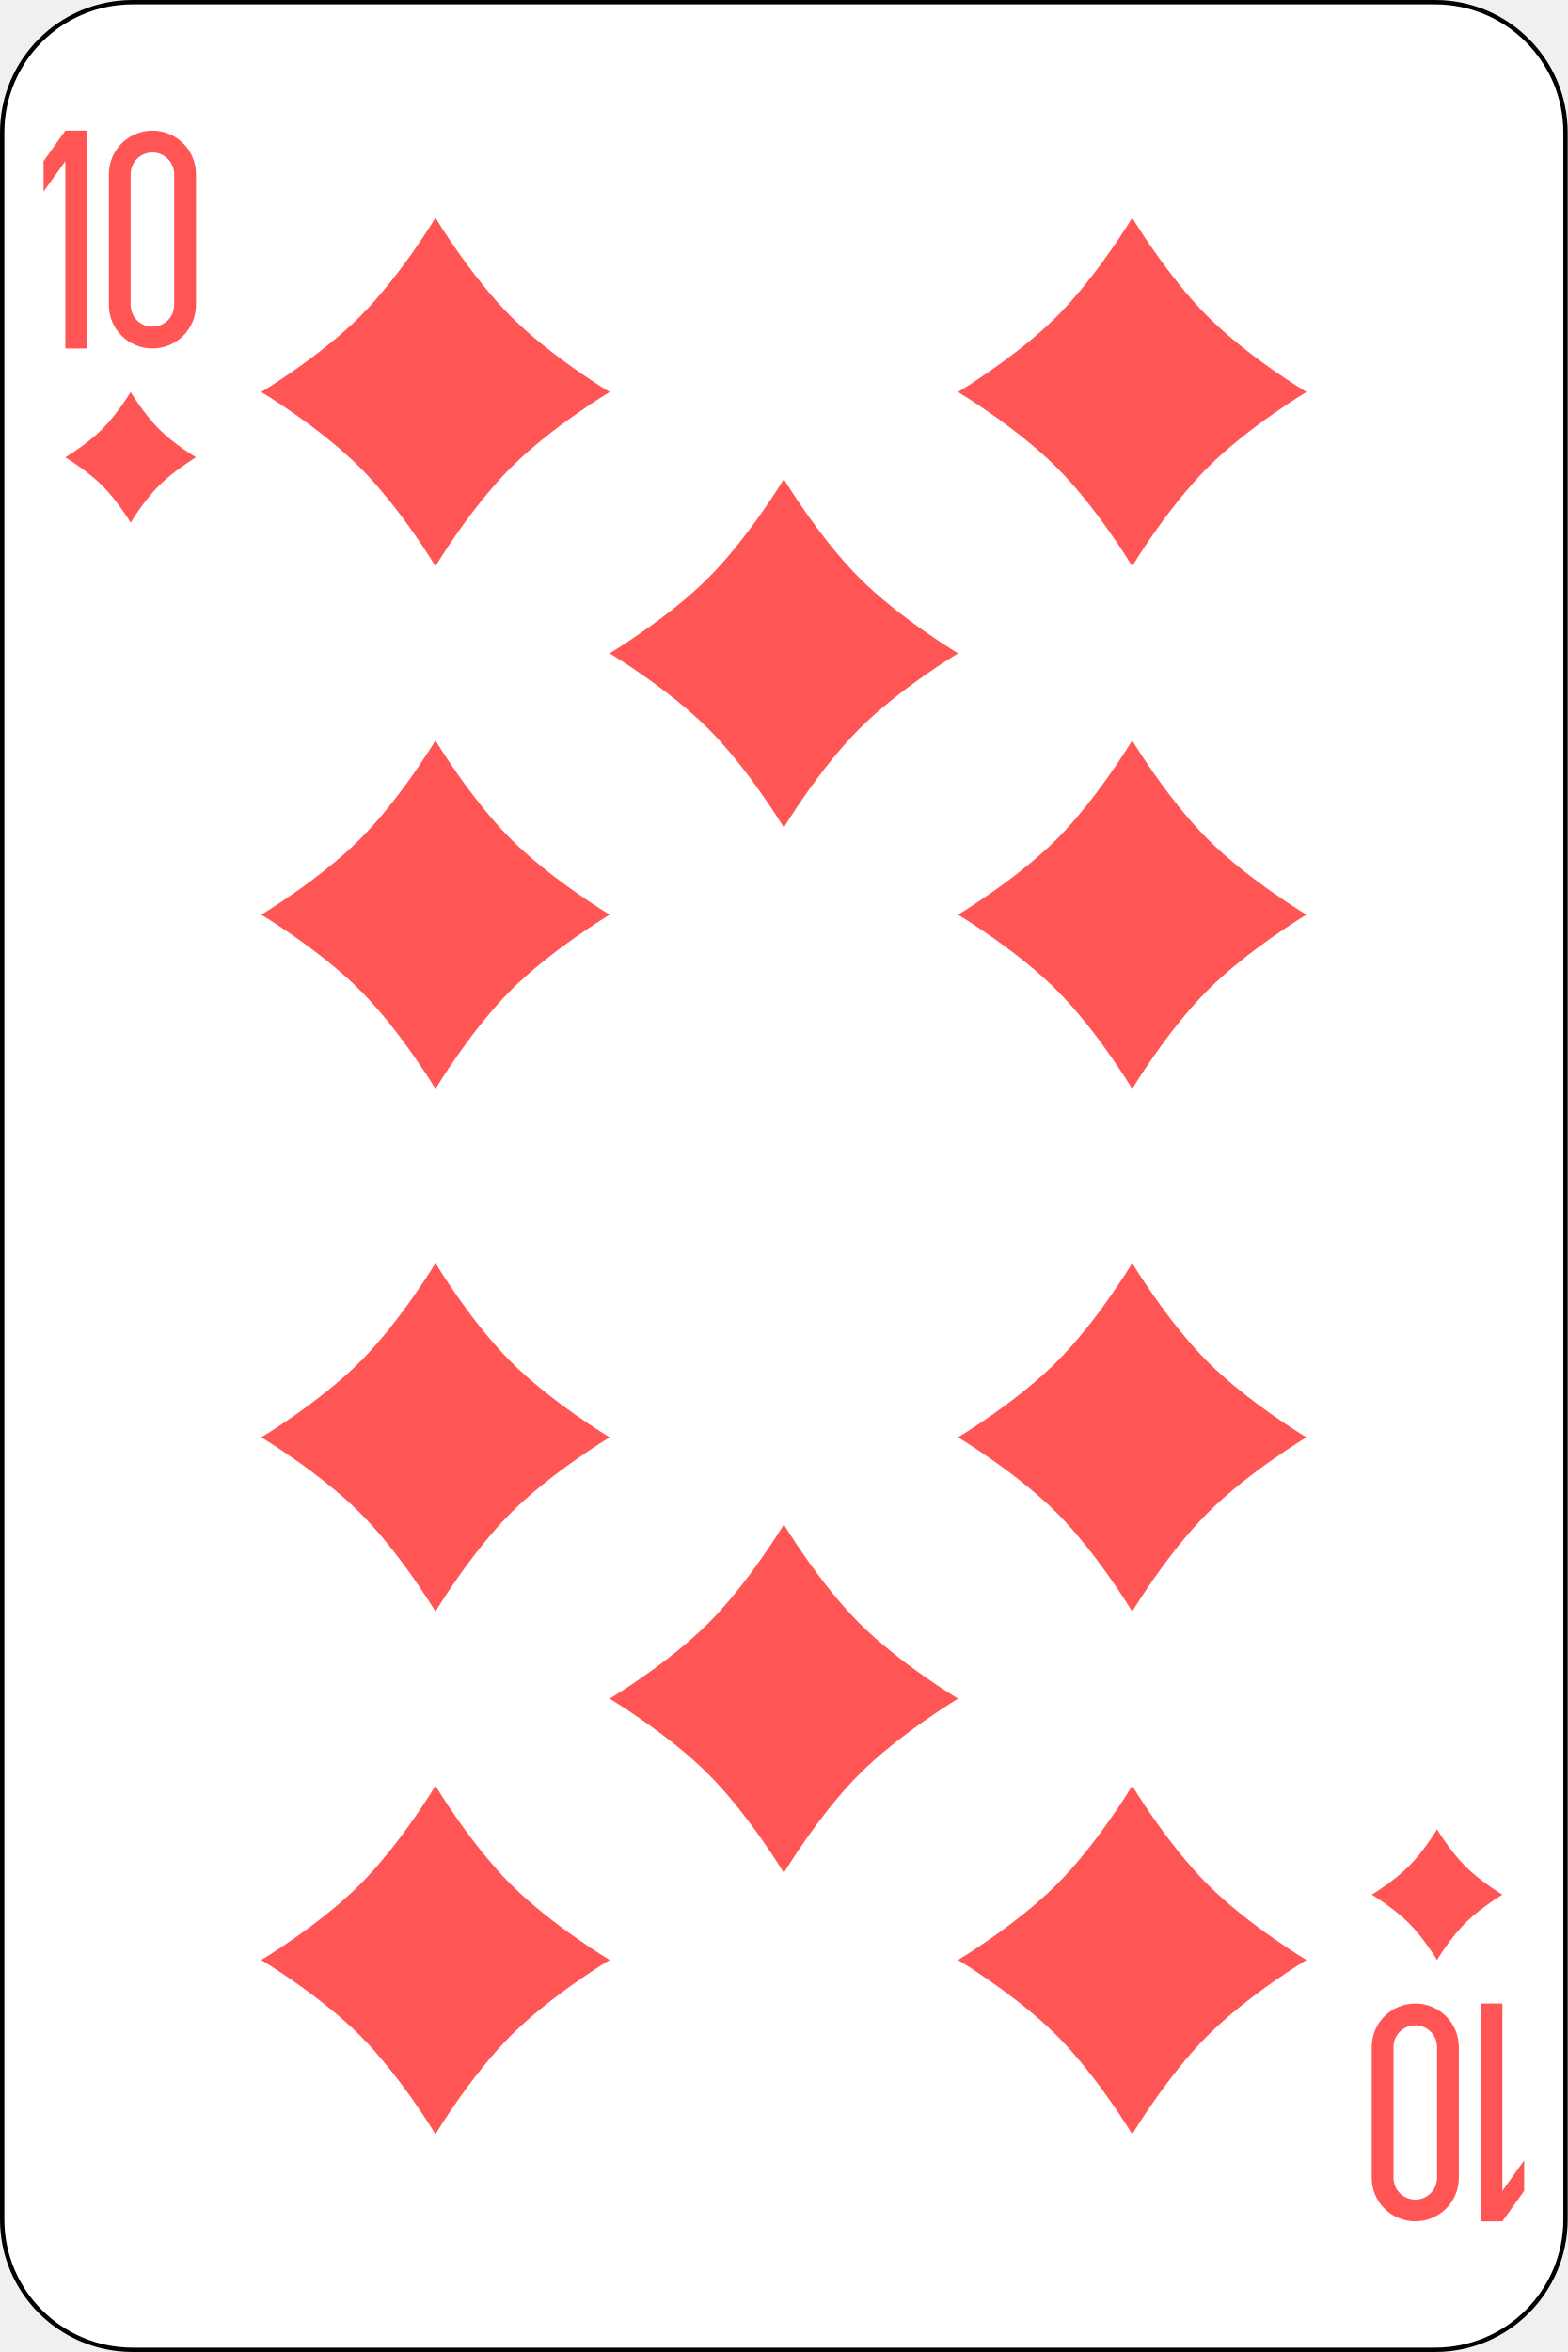
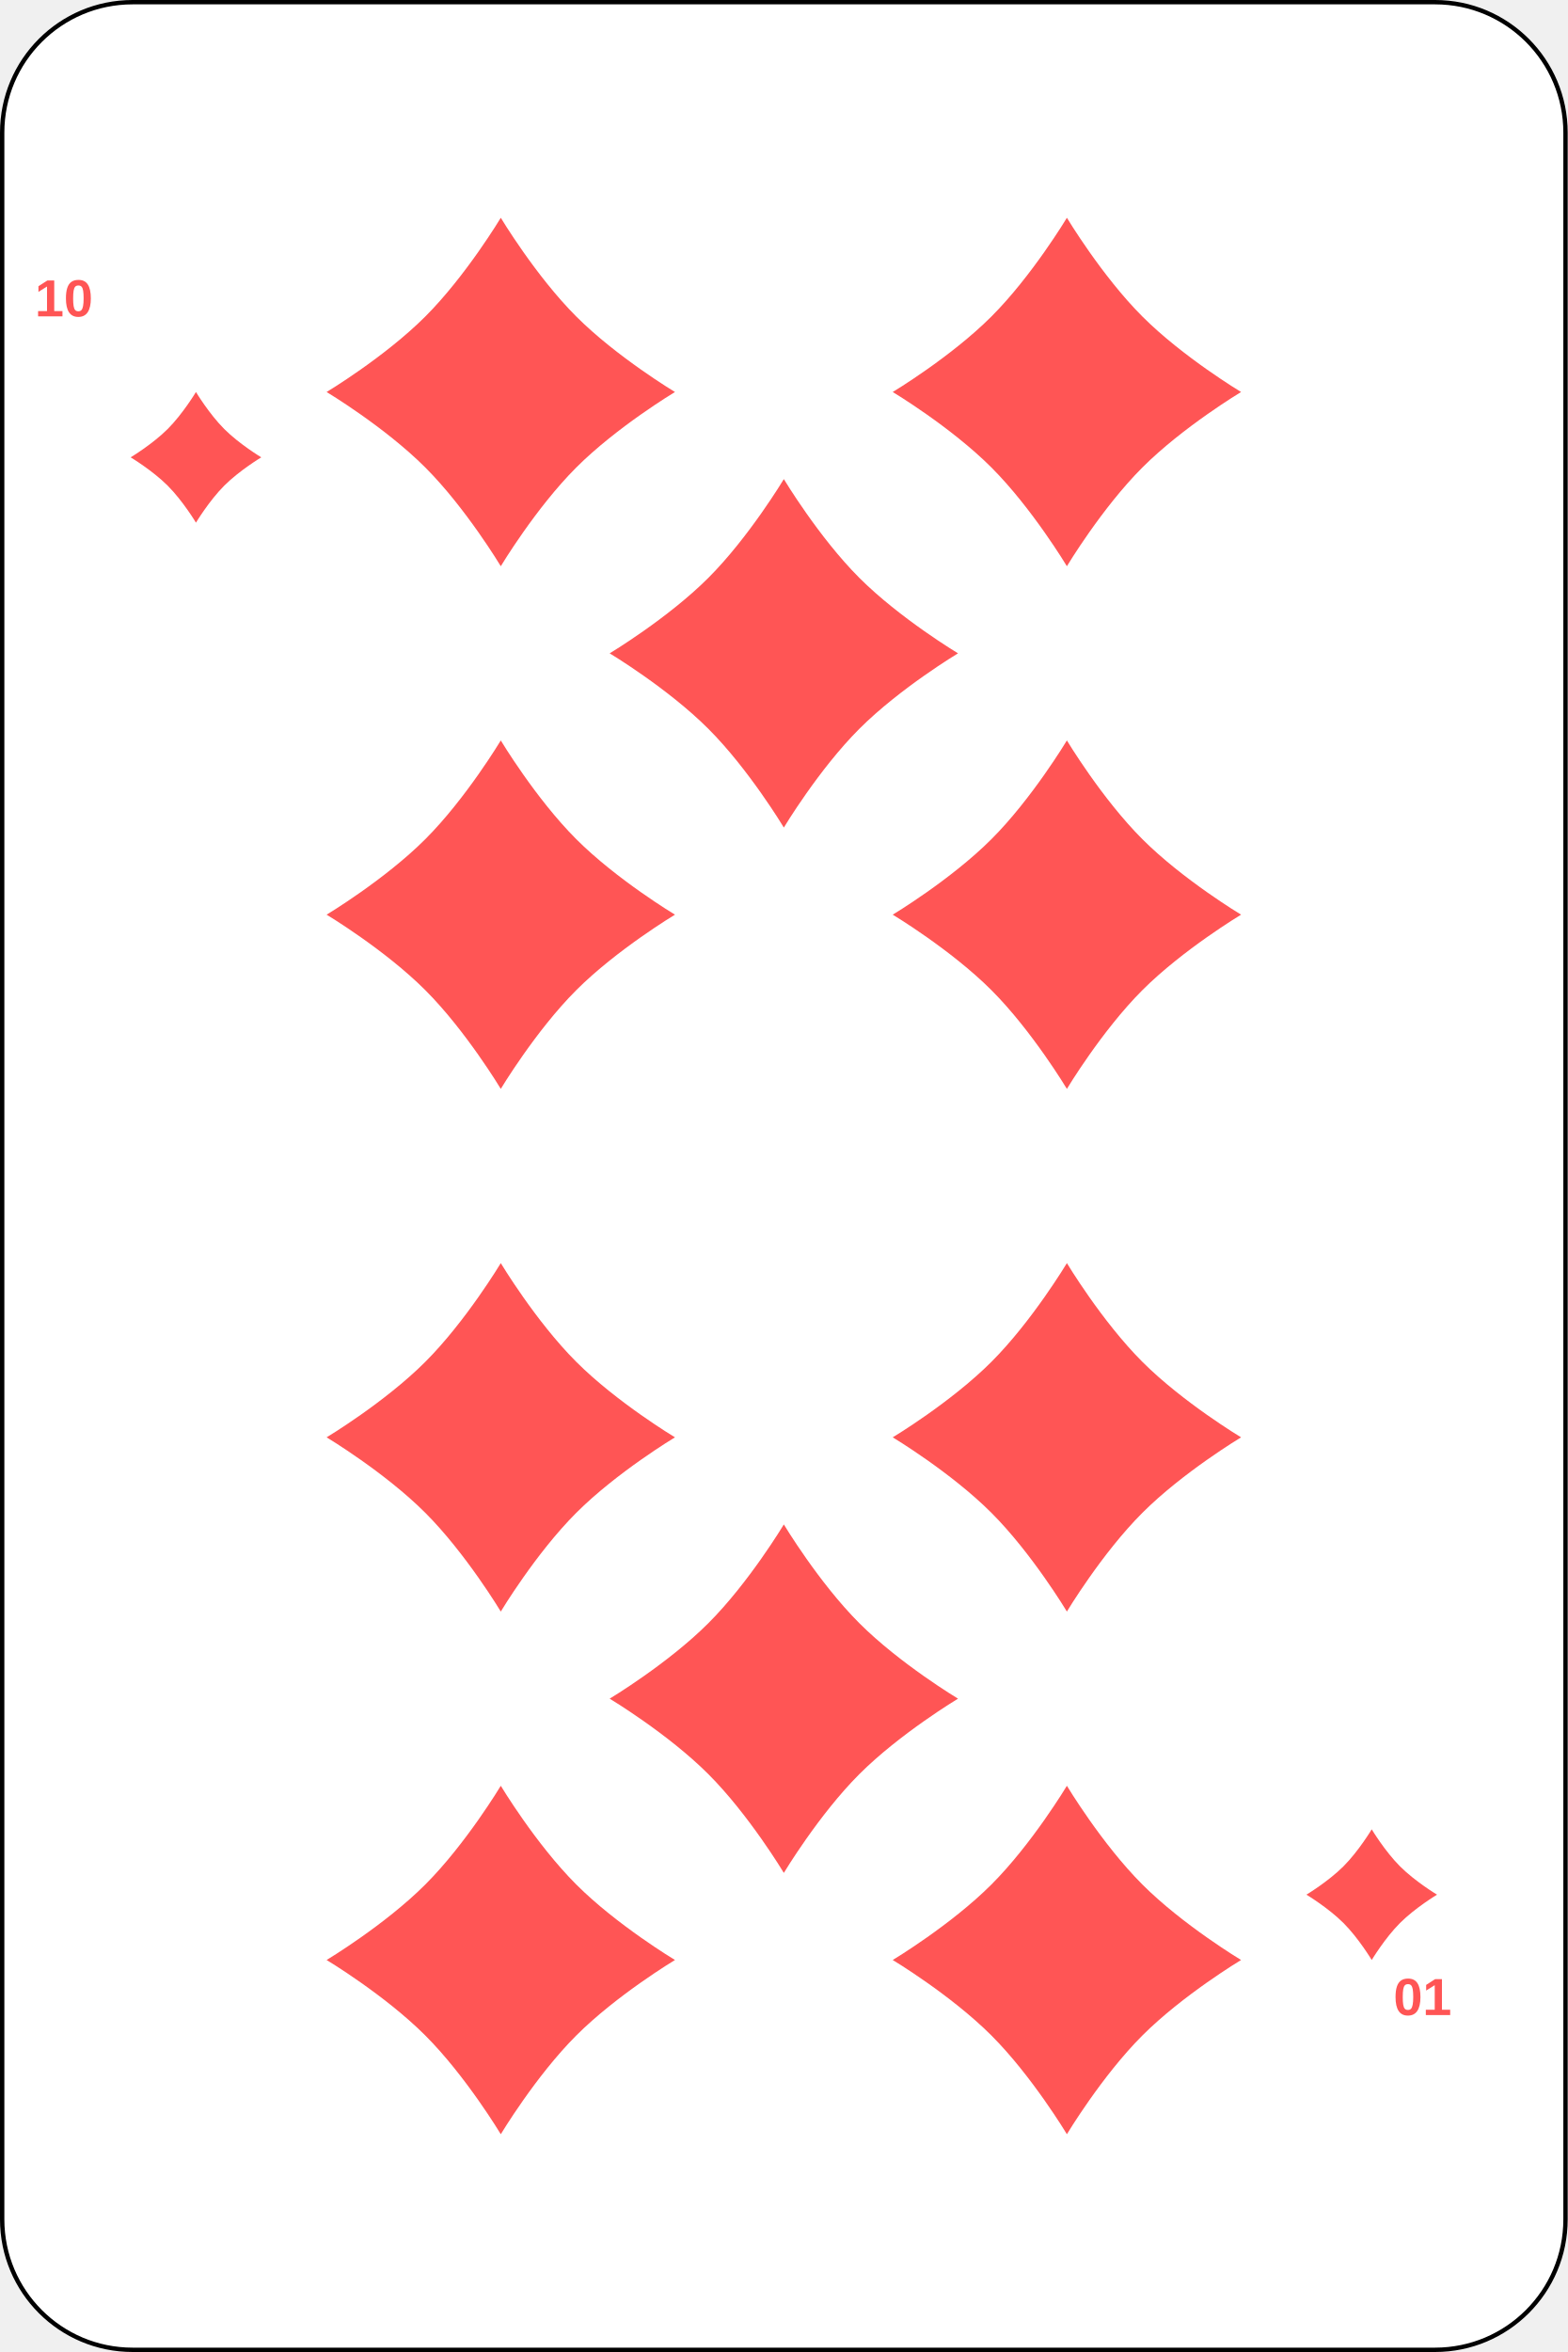
<svg xmlns="http://www.w3.org/2000/svg" xmlns:xlink="http://www.w3.org/1999/xlink" viewBox="0 0 360 540">
  <g transform="translate(0-512.36)">
    <rect x=".5" y="512.86" width="359" height="539" rx="29.944" fill="#fff" stroke="#000" />
-     <g transform="translate(5 22.362)">
-       <path id="c" transform="translate(0 440)" d="m10 80l-5 7v7l5-7v43h5v-50h-5" fill="#f55" />
-       <path id="d" d="m30 520c-5.54 0-10 4.46-10 10v30c0 5.54 4.46 10 10 10s10-4.46 10-10v-30c0-5.54-4.46-10-10-10m0 5c2.77 0 5 2.23 5 5v30c0 2.77-2.23 5-5 5s-5-2.23-5-5v-30c0-2.77 2.23-5 5-5" fill="#f55" />
-     </g>
    <g fill="#f55">
+       <text x="8" y="585" style="font-size: 5rem; font-weight: bold; font-family: Arial; letter-spacing: -0.5rem">10</text>
+       <text rotate="180" x="320" y="975" style="font-size: 5rem; font-weight: bold; font-family: Arial; letter-spacing: -0.5rem">01</text>
      <g transform="matrix(-1 0 0-1 355 1542.36)">
        <use xlink:href="#c" />
        <use xlink:href="#d" />
      </g>
-       <path d="m100 562.36s8 13.333 17.333 22.667c9.333 9.333 22.667 17.333 22.667 17.333s-13.333 8-22.667 17.333c-9.333 9.333-17.333 22.667-17.333 22.667s-8-13.333-17.333-22.667c-9.333-9.333-22.667-17.333-22.667-17.333s13.333-8 22.667-17.333c9.333-9.333 17.333-22.667 17.333-22.667" />
-       <path d="m330 932.36s3 5 6.5 8.5 8.5 6.5 8.5 6.5-5 3-8.5 6.5-6.5 8.5-6.5 8.5-3-5-6.5-8.5-8.5-6.5-8.5-6.5 5-3 8.5-6.5 6.5-8.5 6.5-8.5" />
-       <path d="m30 602.36s3 5 6.5 8.5 8.5 6.5 8.5 6.5-5 3-8.5 6.5-6.5 8.5-6.5 8.5-3-5-6.5-8.5-8.5-6.5-8.5-6.5 5-3 8.5-6.5 6.5-8.5 6.5-8.5" />
-       <path d="m260 562.36s8 13.333 17.333 22.667c9.333 9.333 22.667 17.333 22.667 17.333s-13.333 8-22.667 17.333c-9.333 9.333-17.333 22.667-17.333 22.667s-8-13.333-17.333-22.667c-9.333-9.333-22.667-17.333-22.667-17.333s13.333-8 22.667-17.333c9.333-9.333 17.333-22.667 17.333-22.667" />
-       <path d="m260 682.36s8 13.333 17.333 22.667c9.333 9.333 22.667 17.333 22.667 17.333s-13.333 8-22.667 17.333c-9.333 9.333-17.333 22.667-17.333 22.667s-8-13.333-17.333-22.667c-9.333-9.333-22.667-17.333-22.667-17.333s13.333-8 22.667-17.333c9.333-9.333 17.333-22.667 17.333-22.667" />
-       <path d="m260 802.36s8 13.333 17.333 22.667c9.333 9.333 22.667 17.333 22.667 17.333s-13.333 8-22.667 17.333c-9.333 9.333-17.333 22.667-17.333 22.667s-8-13.333-17.333-22.667c-9.333-9.333-22.667-17.333-22.667-17.333s13.333-8 22.667-17.333c9.333-9.333 17.333-22.667 17.333-22.667" />
-       <path d="m260 922.36s8 13.333 17.333 22.667c9.333 9.333 22.667 17.333 22.667 17.333s-13.333 8-22.667 17.333c-9.333 9.333-17.333 22.667-17.333 22.667s-8-13.333-17.333-22.667c-9.333-9.333-22.667-17.333-22.667-17.333s13.333-8 22.667-17.333c9.333-9.333 17.333-22.667 17.333-22.667" />
-       <path d="m100 682.36s8 13.333 17.333 22.667c9.333 9.333 22.667 17.333 22.667 17.333s-13.333 8-22.667 17.333c-9.333 9.333-17.333 22.667-17.333 22.667s-8-13.333-17.333-22.667c-9.333-9.333-22.667-17.333-22.667-17.333s13.333-8 22.667-17.333c9.333-9.333 17.333-22.667 17.333-22.667" />
-       <path d="m100 802.36s8 13.333 17.333 22.667c9.333 9.333 22.667 17.333 22.667 17.333s-13.333 8-22.667 17.333c-9.333 9.333-17.333 22.667-17.333 22.667s-8-13.333-17.333-22.667c-9.333-9.333-22.667-17.333-22.667-17.333s13.333-8 22.667-17.333c9.333-9.333 17.333-22.667 17.333-22.667" />
-       <path d="m100 922.36s8 13.333 17.333 22.667c9.333 9.333 22.667 17.333 22.667 17.333s-13.333 8-22.667 17.333c-9.333 9.333-17.333 22.667-17.333 22.667s-8-13.333-17.333-22.667c-9.333-9.333-22.667-17.333-22.667-17.333s13.333-8 22.667-17.333c9.333-9.333 17.333-22.667 17.333-22.667" />
+       <path transform="translate(15, 0)" d="m100 562.36s8 13.333 17.333 22.667c9.333 9.333 22.667 17.333 22.667 17.333s-13.333 8-22.667 17.333c-9.333 9.333-17.333 22.667-17.333 22.667s-8-13.333-17.333-22.667c-9.333-9.333-22.667-17.333-22.667-17.333s13.333-8 22.667-17.333c9.333-9.333 17.333-22.667 17.333-22.667" />
+       <path transform="translate(-15, 0)" d="m330 932.36s3 5 6.5 8.5 8.5 6.5 8.5 6.5-5 3-8.5 6.5-6.5 8.5-6.5 8.5-3-5-6.5-8.5-8.5-6.5-8.5-6.5 5-3 8.5-6.5 6.5-8.5 6.5-8.5" />
+       <path transform="translate(15, 0)" d="m30 602.36s3 5 6.5 8.5 8.5 6.5 8.5 6.5-5 3-8.5 6.5-6.5 8.5-6.5 8.5-3-5-6.5-8.5-8.5-6.5-8.5-6.5 5-3 8.5-6.5 6.5-8.5 6.5-8.5" />
+       <path transform="translate(-15, 0)" d="m260 562.36s8 13.333 17.333 22.667c9.333 9.333 22.667 17.333 22.667 17.333s-13.333 8-22.667 17.333c-9.333 9.333-17.333 22.667-17.333 22.667s-8-13.333-17.333-22.667c-9.333-9.333-22.667-17.333-22.667-17.333s13.333-8 22.667-17.333c9.333-9.333 17.333-22.667 17.333-22.667" />
+       <path transform="translate(-15, 0)" d="m260 682.36s8 13.333 17.333 22.667c9.333 9.333 22.667 17.333 22.667 17.333s-13.333 8-22.667 17.333c-9.333 9.333-17.333 22.667-17.333 22.667s-8-13.333-17.333-22.667c-9.333-9.333-22.667-17.333-22.667-17.333s13.333-8 22.667-17.333c9.333-9.333 17.333-22.667 17.333-22.667" />
+       <path transform="translate(-15, 0)" d="m260 802.36s8 13.333 17.333 22.667c9.333 9.333 22.667 17.333 22.667 17.333s-13.333 8-22.667 17.333c-9.333 9.333-17.333 22.667-17.333 22.667s-8-13.333-17.333-22.667c-9.333-9.333-22.667-17.333-22.667-17.333s13.333-8 22.667-17.333c9.333-9.333 17.333-22.667 17.333-22.667" />
+       <path transform="translate(-15, 0)" d="m260 922.36s8 13.333 17.333 22.667c9.333 9.333 22.667 17.333 22.667 17.333s-13.333 8-22.667 17.333c-9.333 9.333-17.333 22.667-17.333 22.667s-8-13.333-17.333-22.667c-9.333-9.333-22.667-17.333-22.667-17.333s13.333-8 22.667-17.333c9.333-9.333 17.333-22.667 17.333-22.667" />
+       <path transform="translate(15, 0)" d="m100 682.36s8 13.333 17.333 22.667c9.333 9.333 22.667 17.333 22.667 17.333s-13.333 8-22.667 17.333c-9.333 9.333-17.333 22.667-17.333 22.667s-8-13.333-17.333-22.667c-9.333-9.333-22.667-17.333-22.667-17.333s13.333-8 22.667-17.333c9.333-9.333 17.333-22.667 17.333-22.667" />
+       <path transform="translate(15, 0)" d="m100 802.36s8 13.333 17.333 22.667c9.333 9.333 22.667 17.333 22.667 17.333s-13.333 8-22.667 17.333c-9.333 9.333-17.333 22.667-17.333 22.667s-8-13.333-17.333-22.667c-9.333-9.333-22.667-17.333-22.667-17.333s13.333-8 22.667-17.333c9.333-9.333 17.333-22.667 17.333-22.667" />
+       <path transform="translate(15, 0)" d="m100 922.36s8 13.333 17.333 22.667c9.333 9.333 22.667 17.333 22.667 17.333s-13.333 8-22.667 17.333c-9.333 9.333-17.333 22.667-17.333 22.667s-8-13.333-17.333-22.667c-9.333-9.333-22.667-17.333-22.667-17.333s13.333-8 22.667-17.333c9.333-9.333 17.333-22.667 17.333-22.667" />
      <path d="m180 622.36s8 13.333 17.333 22.667c9.333 9.333 22.667 17.333 22.667 17.333s-13.333 8-22.667 17.333c-9.333 9.333-17.333 22.667-17.333 22.667s-8-13.333-17.333-22.667c-9.333-9.333-22.667-17.333-22.667-17.333s13.333-8 22.667-17.333c9.333-9.333 17.333-22.667 17.333-22.667" />
      <path d="m180 862.36s8 13.333 17.333 22.667c9.333 9.333 22.667 17.333 22.667 17.333s-13.333 8-22.667 17.333c-9.333 9.333-17.333 22.667-17.333 22.667s-8-13.333-17.333-22.667c-9.333-9.333-22.667-17.333-22.667-17.333s13.333-8 22.667-17.333c9.333-9.333 17.333-22.667 17.333-22.667" />
    </g>
  </g>
</svg>
